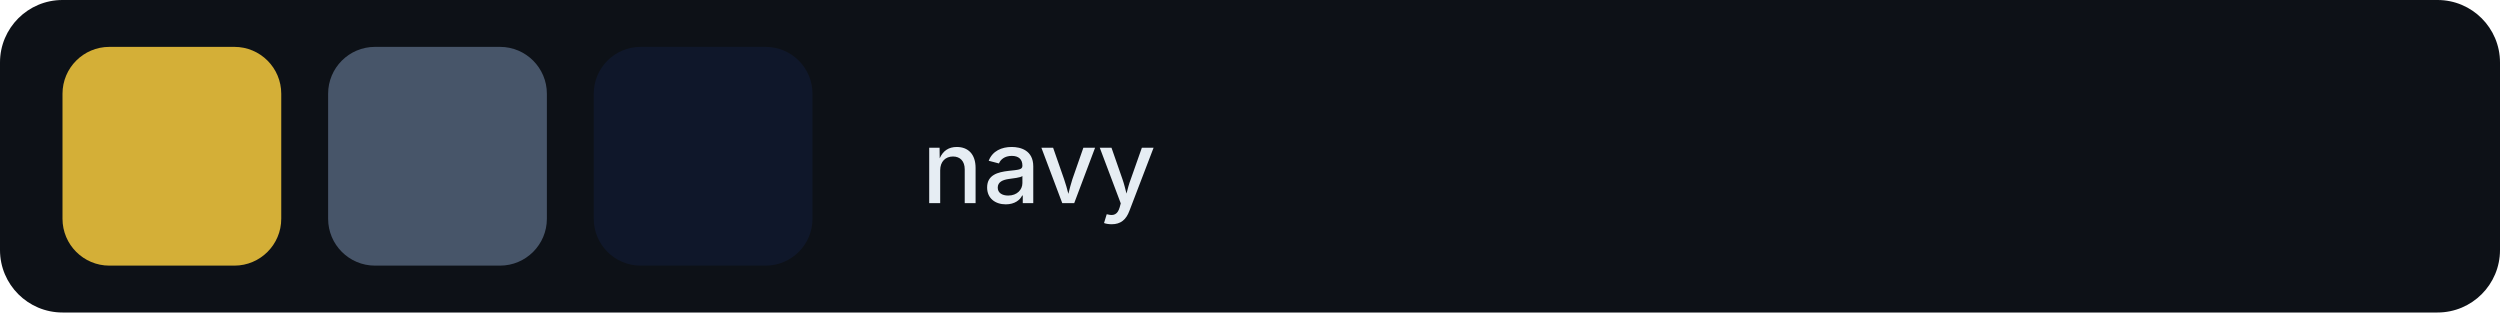
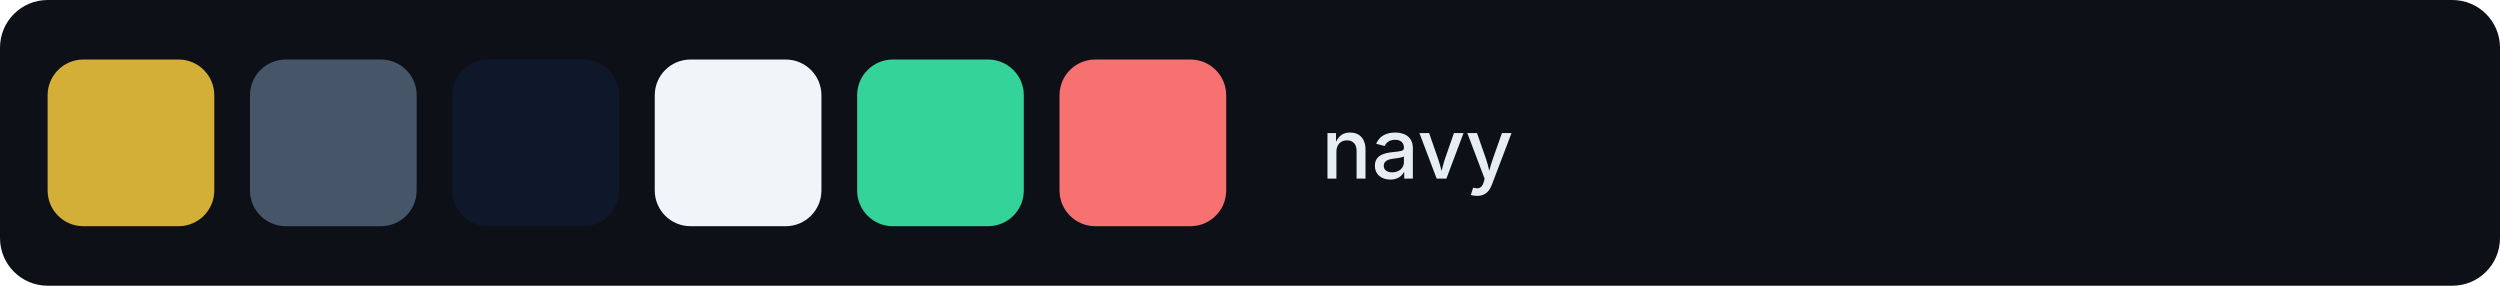
- <svg xmlns="http://www.w3.org/2000/svg" width="320" height="40" viewBox="0 0 320 40">
-   <rect width="320" height="40" fill="#0d1117" rx="8" />
-   <text x="118" y="26" font-family="system-ui, -apple-system, sans-serif" font-size="13" font-weight="500" fill="#e6edf3">navy</text>
-   <rect x="8" y="6" width="28" height="28" rx="6" fill="#D4AF37" />
-   <rect x="42" y="6" width="28" height="28" rx="6" fill="#475569" />
-   <rect x="76" y="6" width="28" height="28" rx="6" fill="#0F172A" />
+ <svg xmlns="http://www.w3.org/2000/svg" width="420" height="48" viewBox="0 0 420 48">
+   <rect width="420" height="48" fill="#0d1117" rx="8" />
+   <text x="222" y="30" font-family="system-ui, -apple-system, sans-serif" font-size="14" font-weight="500" fill="#e6edf3">navy</text>
+   <rect x="8" y="10" width="28" height="28" rx="6" fill="#D4AF37" />
+   <rect x="42" y="10" width="28" height="28" rx="6" fill="#475569" />
+   <rect x="76" y="10" width="28" height="28" rx="6" fill="#0F172A" />
+   <rect x="110" y="10" width="28" height="28" rx="6" fill="#F1F5F9" />
+   <rect x="144" y="10" width="28" height="28" rx="6" fill="#34D399" />
+   <rect x="178" y="10" width="28" height="28" rx="6" fill="#F87171" />
</svg>
